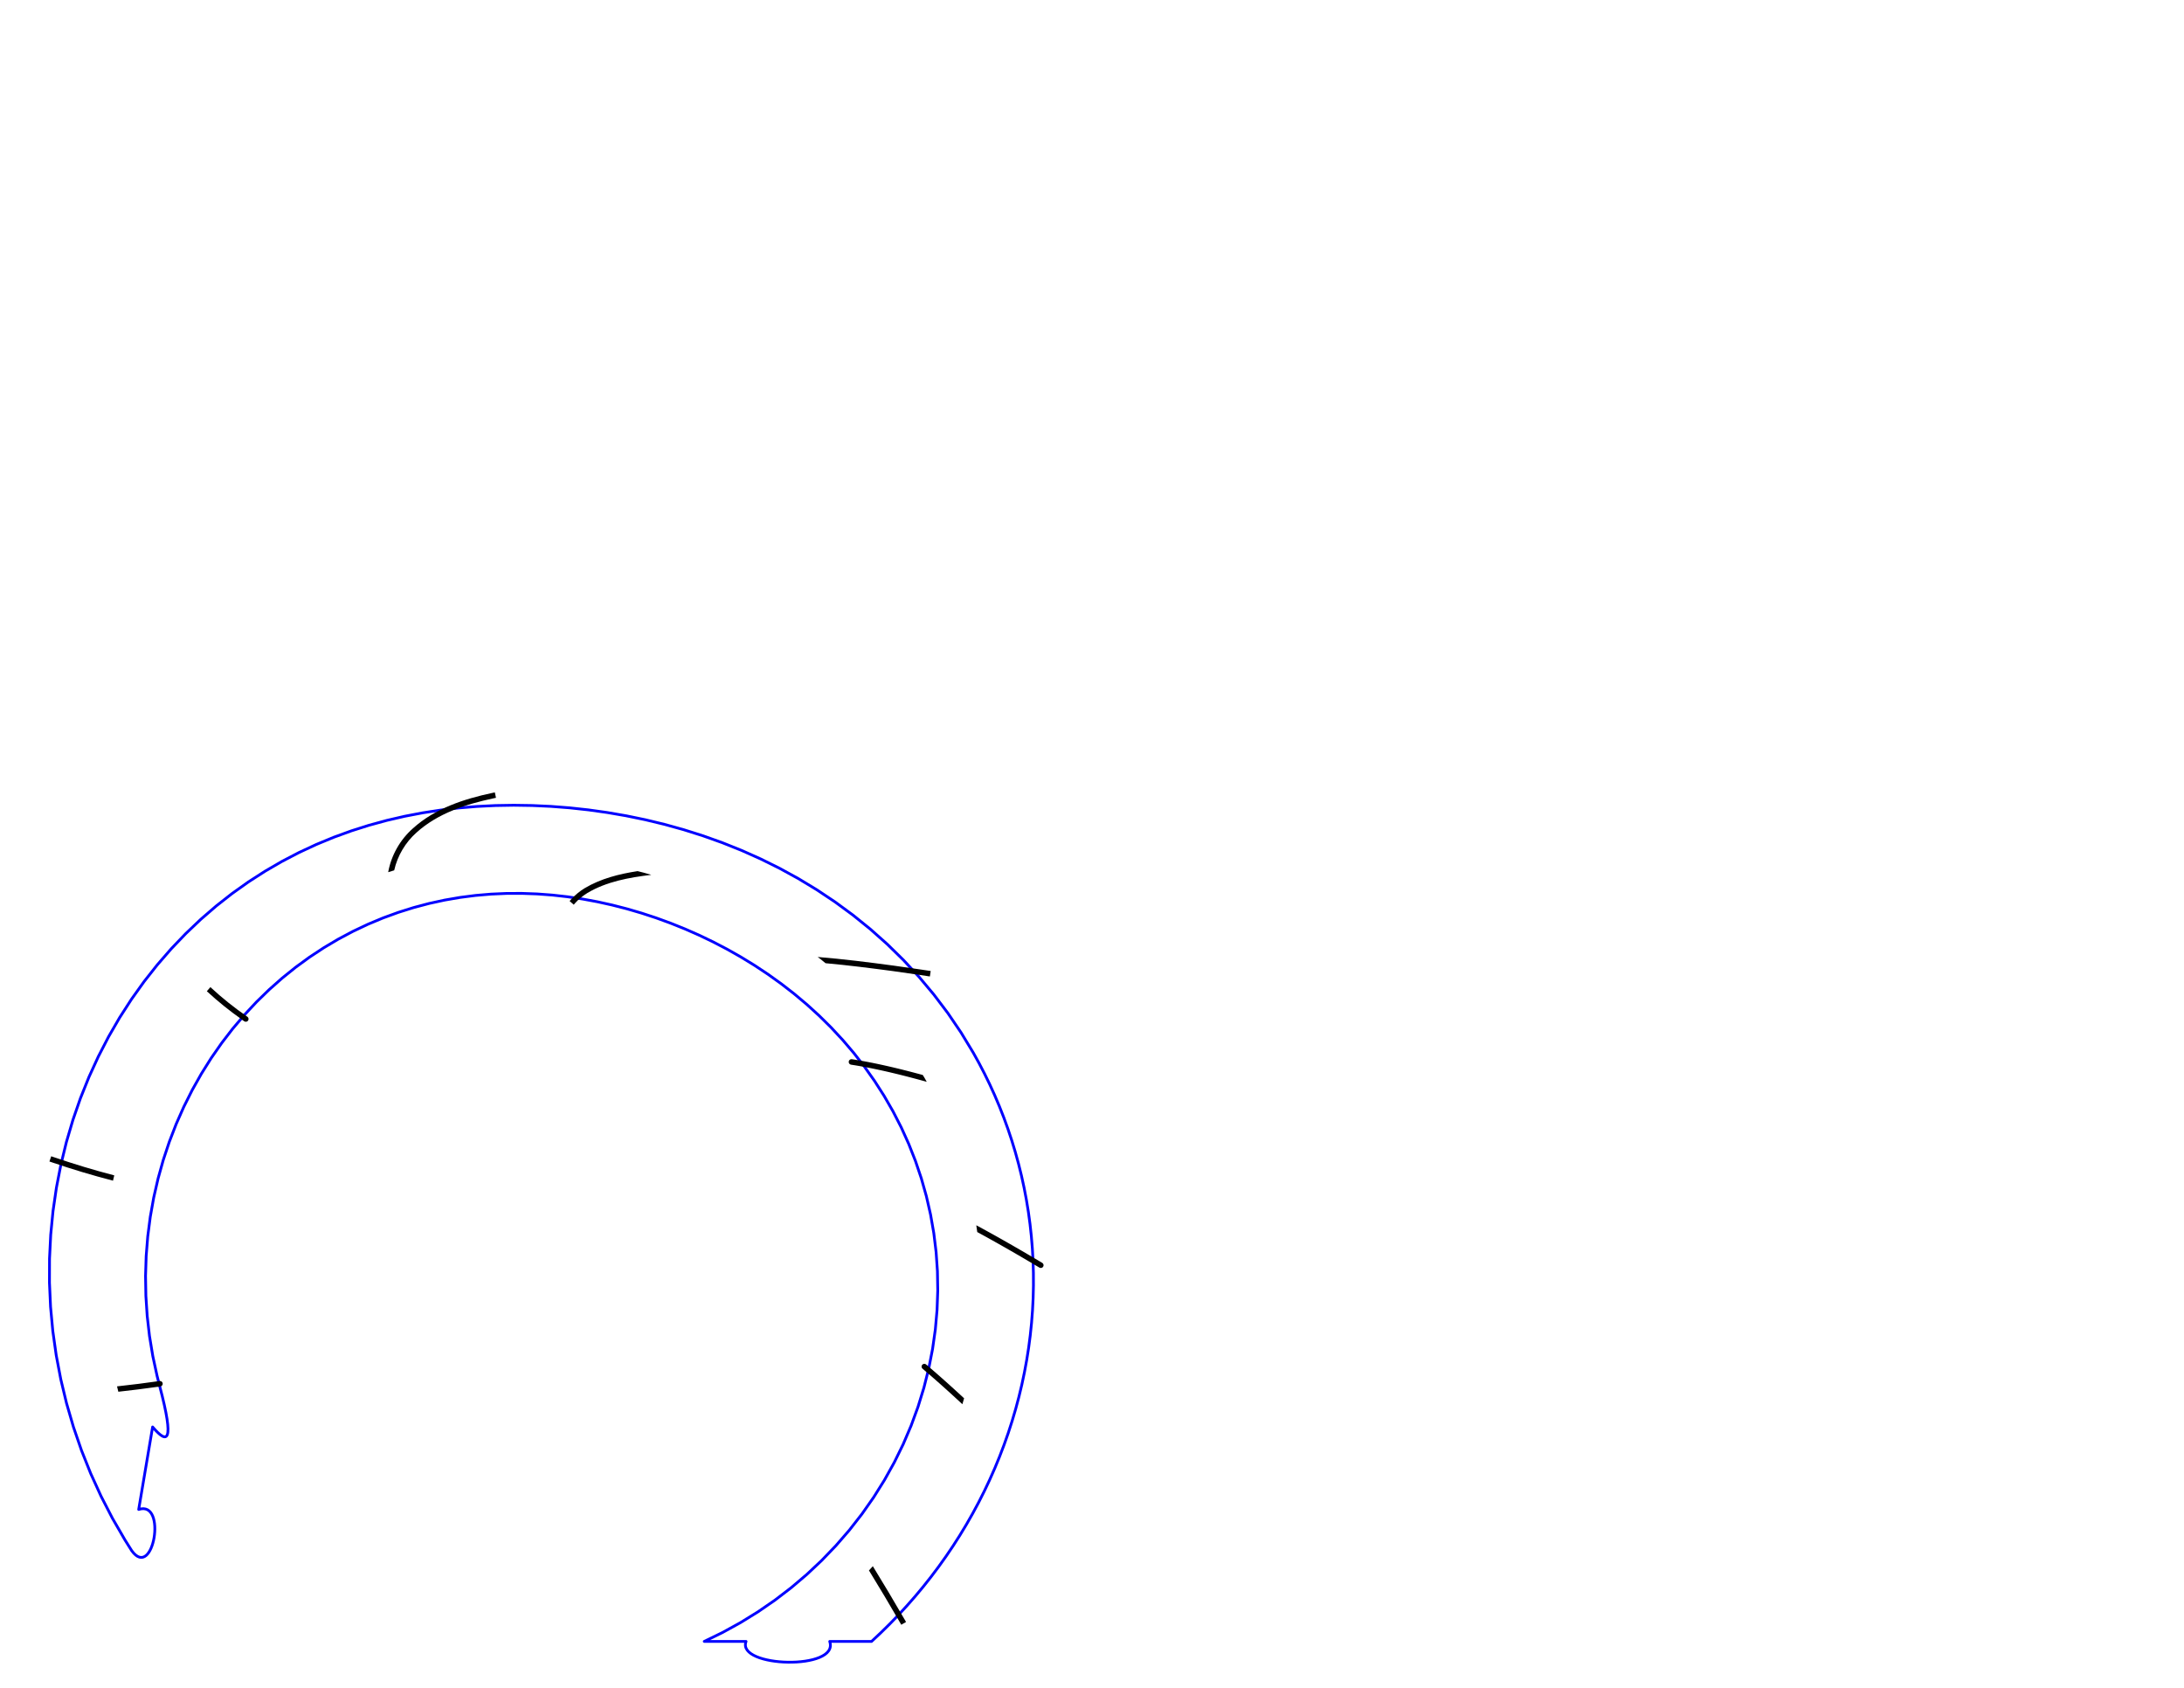
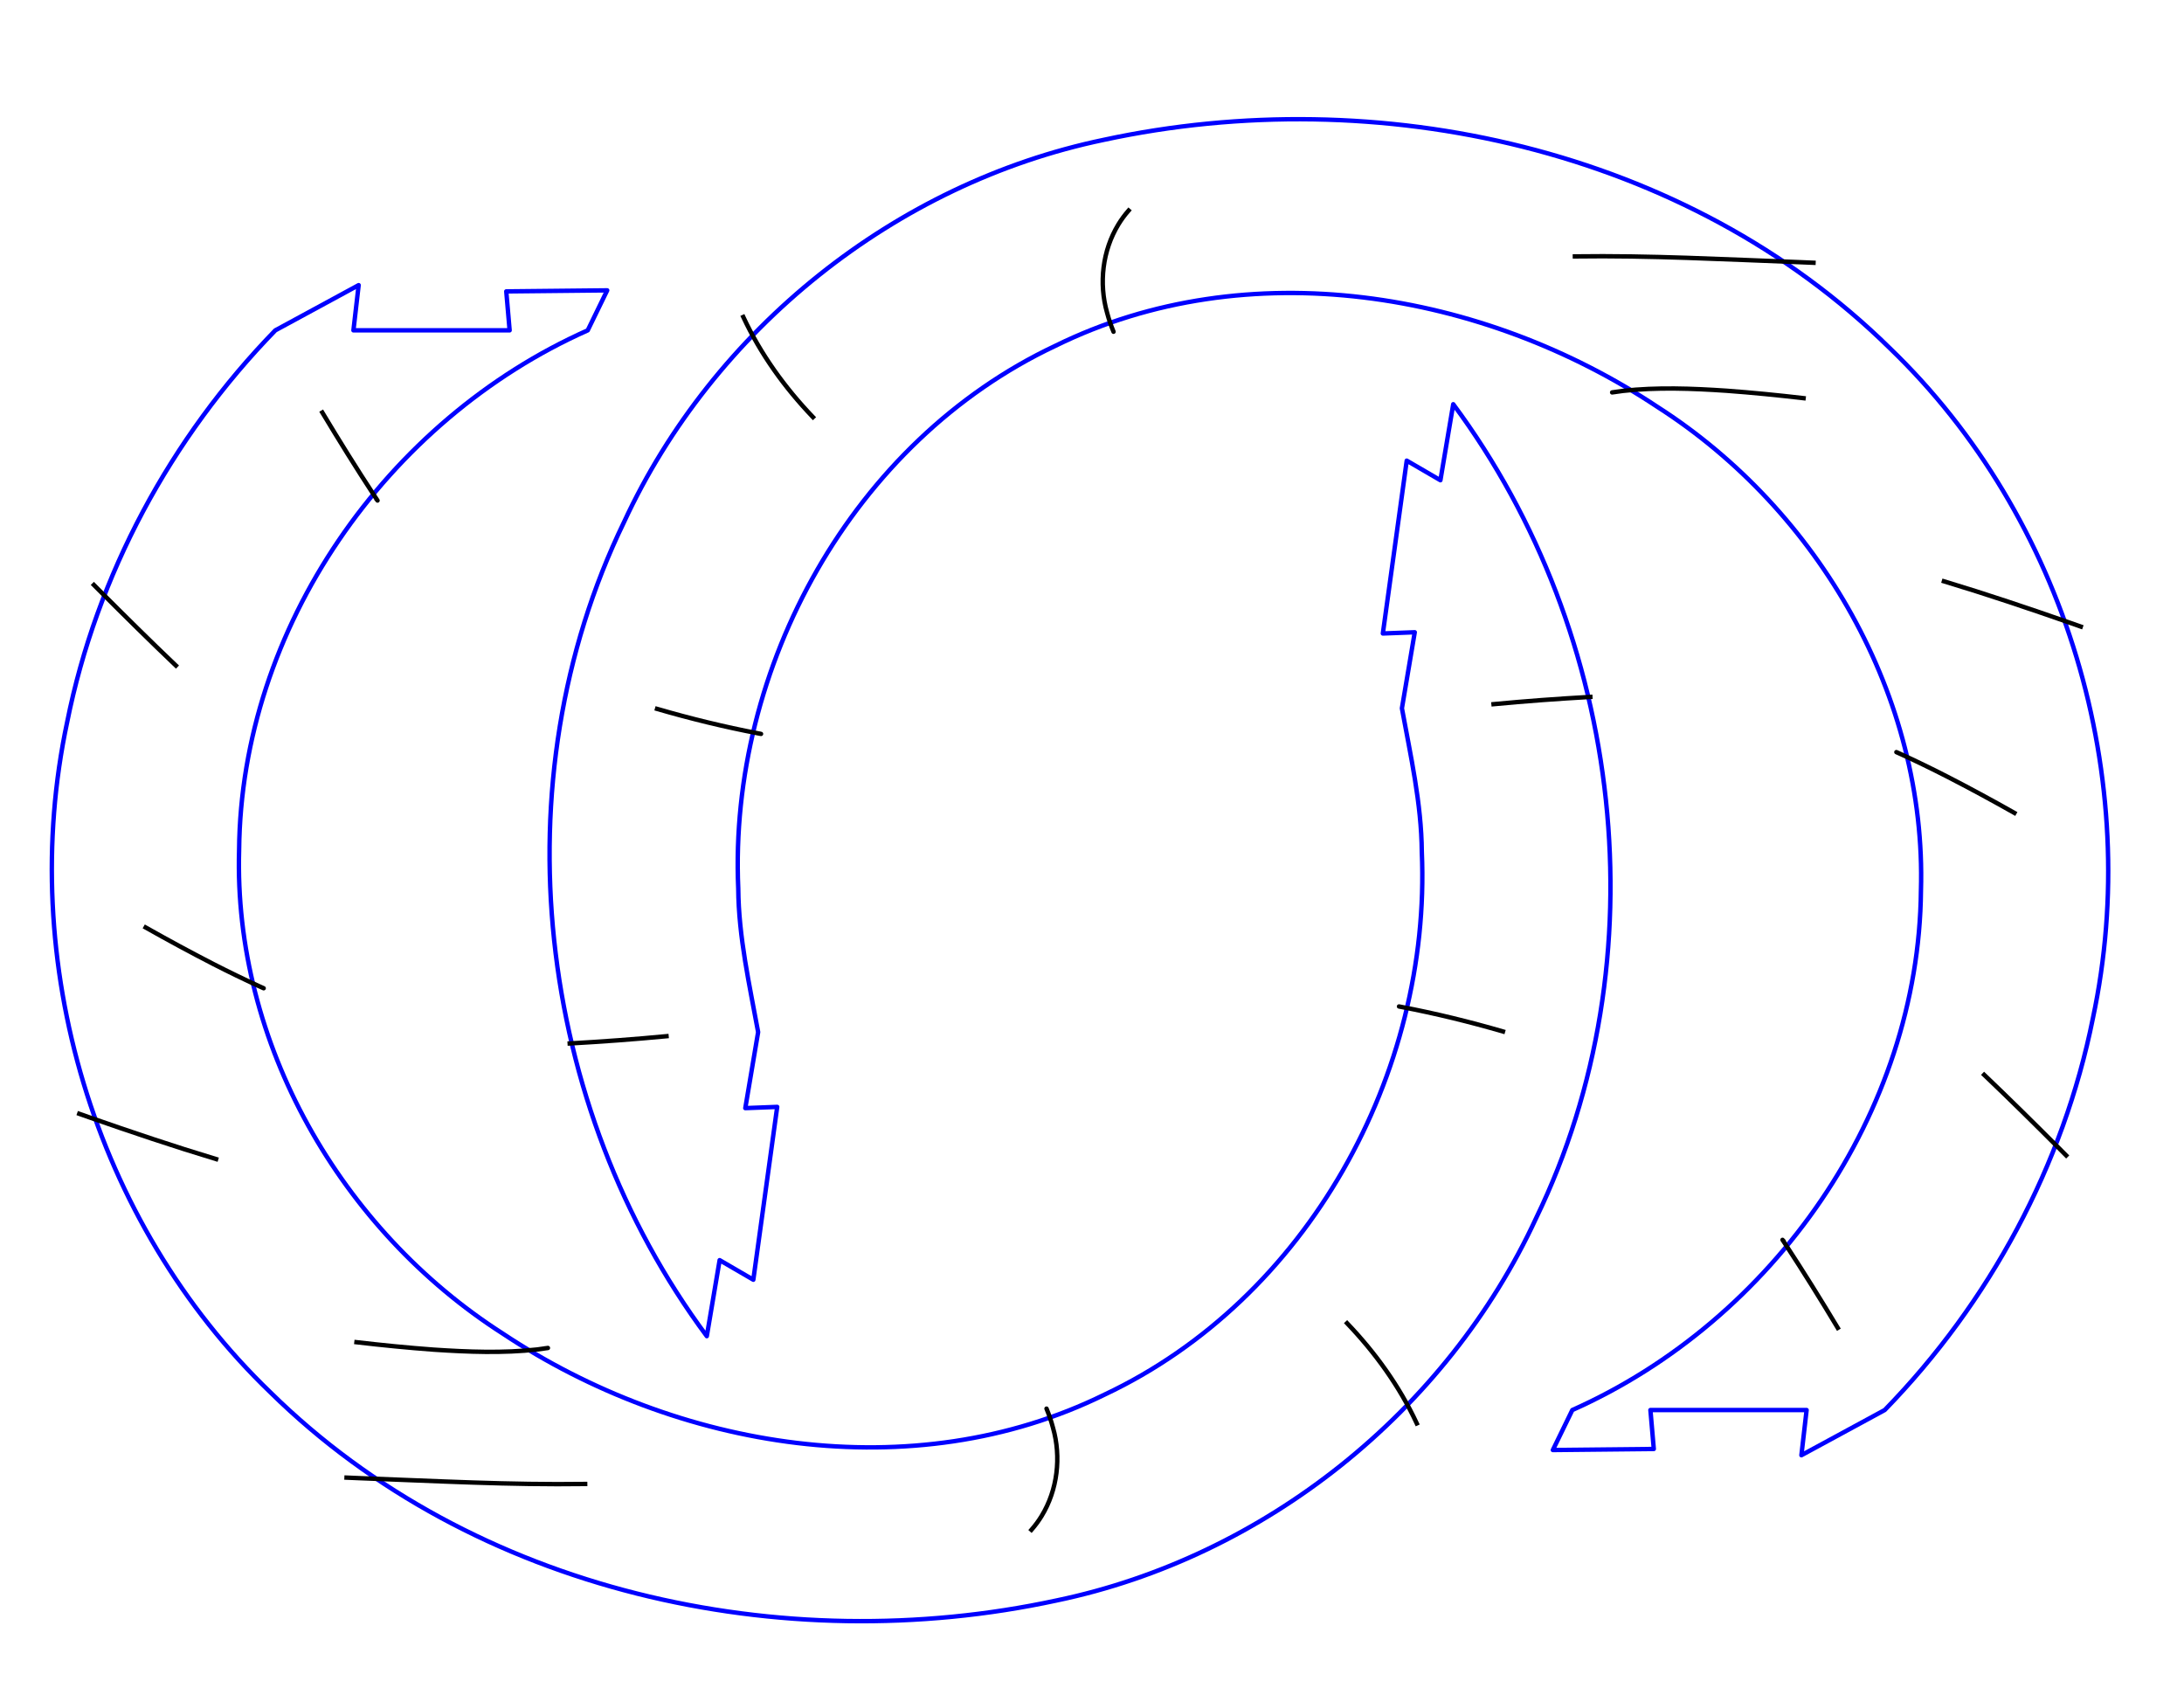
- <svg xmlns="http://www.w3.org/2000/svg" height="8.5in" version="1.1" viewBox="0 0 792 612" width="11in" id="svg57">
-   <defs id="defs4" style="stroke-linecap:butt;stroke-linejoin:round">
-     <style type="text/css" id="style2">
+ <svg xmlns="http://www.w3.org/2000/svg" height="8.5in" version="1.1" viewBox="0 0 792 612" width="11in" id="svg1061">
+   <defs id="defs1008" style="stroke-linecap:butt;stroke-linejoin:round">
+     <style type="text/css" id="style1006">
*{stroke-linecap:butt;stroke-linejoin:round;}
  </style>
  </defs>
  <g id="matplotlib.axis_1" style="stroke-linecap:butt;stroke-linejoin:round" transform="translate(0,271.64)" />
  <g id="matplotlib.axis_2" style="stroke-linecap:butt;stroke-linejoin:round" transform="translate(0,271.64)" />
-   <g id="line2d_2" style="stroke-linecap:butt;stroke-linejoin:round" transform="translate(0,271.64)" />
-   <g id="line2d_3" style="stroke-linecap:butt;stroke-linejoin:round" transform="translate(0,271.64)" />
-   <g id="line2d_4" style="stroke-linecap:butt;stroke-linejoin:round" transform="translate(0,271.64)" />
-   <g id="line2d_5" style="stroke-linecap:butt;stroke-linejoin:round" transform="translate(0,271.64)" />
-   <g id="line2d_6" style="stroke-linecap:butt;stroke-linejoin:round" transform="translate(0,271.64)" />
-   <g id="line2d_7" style="stroke-linecap:butt;stroke-linejoin:round" transform="translate(0,271.64)" />
-   <g id="line2d_8" style="stroke-linecap:butt;stroke-linejoin:round" transform="translate(0,271.64)" />
-   <g id="line2d_9" style="stroke-linecap:butt;stroke-linejoin:round" transform="translate(0,271.64)" />
-   <g id="line2d_10" style="stroke-linecap:butt;stroke-linejoin:round" transform="translate(0,271.64)" />
-   <g id="g2349">
-     <path id="path14" d="m 255.38,595.166 6.654,-3.241 6.497,-3.574 6.321,-3.9 6.125,-4.216 5.909,-4.522 5.674,-4.815 5.422,-5.096 5.152,-5.361 4.866,-5.612 4.564,-5.845 4.248,-6.06 3.92,-6.257 3.58,-6.433 3.229,-6.589 2.87,-6.724 2.504,-6.837 2.133,-6.928 1.757,-6.997 1.38,-7.043 1.002,-7.066 0.625,-7.067 0.252,-7.046 -0.117,-7.003 -0.48,-6.939 -0.834,-6.855 -1.179,-6.752 -1.513,-6.631 -1.835,-6.493 -2.143,-6.339 -2.437,-6.172 -2.715,-5.992 -2.978,-5.801 -3.223,-5.6 -3.452,-5.392 -3.664,-5.178 -3.859,-4.96 -4.037,-4.74 -4.199,-4.517 -4.344,-4.296 -4.475,-4.075 -4.592,-3.857 -4.695,-3.643 -4.786,-3.432 -4.867,-3.227 -4.938,-3.026 -5.001,-2.83 -5.056,-2.639 -5.106,-2.452 -5.152,-2.268 -5.194,-2.088 -5.233,-1.909 -5.271,-1.732 -5.308,-1.554 -5.344,-1.374 -5.379,-1.191 -5.415,-1.005 -5.449,-0.813 -5.483,-0.616 -5.515,-0.411 -5.544,-0.2 -5.57,0.018 -5.592,0.245 -5.609,0.479 -5.618,0.72 -5.621,0.968 -5.614,1.222 -5.598,1.483 -5.572,1.748 -5.534,2.017 -5.484,2.29 -5.421,2.565 -5.344,2.841 -5.254,3.117 -5.15,3.393 -5.031,3.667 -4.898,3.938 -4.75,4.205 -4.587,4.467 -4.409,4.723 -4.217,4.973 -4.011,5.214 -3.79,5.446 -3.556,5.669 -3.308,5.88 -3.048,6.08 -2.775,6.268 -2.49,6.441 -2.195,6.6 -1.888,6.745 -1.572,6.873 -1.248,6.984 -0.915,7.078 -0.575,7.154 -0.229,7.211 0.122,7.248 0.477,7.266 0.834,7.264 1.193,7.241 1.553,7.197 0.911,3.575 c 5.555,20.95 2.824,21.262 -2.525,14.957 l -2.525,14.957 -2.525,14.957 c 10.373,-3.424 5.34,25.833 -2.525,14.957 l -2.422,-3.85 -4.551,-7.861 -4.154,-8.055 -3.75,-8.227 -3.339,-8.375 -2.923,-8.5 -2.504,-8.602 -2.082,-8.68 -1.659,-8.734 -1.236,-8.766 -0.815,-8.774 -0.395,-8.759 0.02,-8.722 0.431,-8.662 0.835,-8.58 1.233,-8.476 1.622,-8.352 2.001,-8.206 2.37,-8.041 2.727,-7.856 3.072,-7.652 3.402,-7.431 3.717,-7.194 4.017,-6.94 4.3,-6.673 4.565,-6.392 4.812,-6.1 5.04,-5.798 5.25,-5.487 5.441,-5.171 5.612,-4.849 5.765,-4.524 5.9,-4.198 6.017,-3.874 6.118,-3.552 6.204,-3.234 6.277,-2.922 6.337,-2.618 6.386,-2.323 6.427,-2.038 6.462,-1.763 6.492,-1.498 6.519,-1.245 6.545,-1.002 6.571,-0.768 6.599,-0.543 6.629,-0.324 6.662,-0.11 6.697,0.101 6.736,0.312 6.776,0.524 6.816,0.74 6.857,0.962 6.895,1.191 6.929,1.429 6.957,1.678 6.977,1.938 6.987,2.21 6.985,2.494 6.969,2.789 6.936,3.095 6.884,3.411 6.813,3.736 6.719,4.068 6.603,4.406 6.463,4.747 6.298,5.089 6.108,5.431 5.892,5.769 5.65,6.101 5.383,6.426 5.092,6.739 4.776,7.04 4.438,7.326 2.085,3.765 1.992,3.83 1.897,3.893 1.8,3.953 1.7,4.01 1.598,4.064 1.494,4.116 1.388,4.165 1.28,4.211 1.171,4.253 1.06,4.293 0.947,4.329 0.833,4.362 0.718,4.392 0.602,4.418 0.486,4.441 0.368,4.461 0.25,4.477 0.131,4.489 0.011,4.498 -0.108,4.504 -0.228,4.506 -0.347,4.505 -0.467,4.5 -0.586,4.491 -0.705,4.48 -0.823,4.464 -0.941,4.446 -1.058,4.424 -1.174,4.398 -1.289,4.37 -1.403,4.338 -1.516,4.303 -1.628,4.265 -1.738,4.223 -1.847,4.179 -1.954,4.132 -2.06,4.082 -2.164,4.029 -2.266,3.973 -2.366,3.914 -2.464,3.853 -2.561,3.79 -2.655,3.723 -2.747,3.655 -2.837,3.584 -2.924,3.511 -3.009,3.435 -3.092,3.358 -3.172,3.279 -3.25,3.197 -3.326,3.114 v 0 h -15.169 c 3.642,10.581 -33.937,9.5 -30.338,0 z" style="fill:none;stroke:#0000ff;stroke-linecap:square;stroke-linejoin:round" />
-     <path style="color:#000000;font-style:normal;font-variant:normal;font-weight:normal;font-stretch:normal;font-size:medium;line-height:normal;font-family:sans-serif;font-variant-ligatures:normal;font-variant-position:normal;font-variant-caps:normal;font-variant-numeric:normal;font-variant-alternates:normal;font-feature-settings:normal;text-indent:0;text-align:start;text-decoration:none;text-decoration-line:none;text-decoration-style:solid;text-decoration-color:#000000;letter-spacing:normal;word-spacing:normal;text-transform:none;writing-mode:lr-tb;direction:ltr;text-orientation:mixed;dominant-baseline:auto;baseline-shift:baseline;text-anchor:start;white-space:normal;shape-padding:0;clip-rule:nonzero;display:inline;overflow:visible;visibility:visible;opacity:1;isolation:auto;mix-blend-mode:normal;color-interpolation:sRGB;color-interpolation-filters:linearRGB;solid-color:#000000;solid-opacity:1;vector-effect:none;fill:#000000;fill-opacity:1;fill-rule:nonzero;stroke:none;stroke-width:2;stroke-linecap:square;stroke-linejoin:round;stroke-miterlimit:4;stroke-dasharray:none;stroke-dashoffset:0;stroke-opacity:1;color-rendering:auto;image-rendering:auto;shape-rendering:auto;text-rendering:auto;enable-background:accumulate" d="m 179.445,287.315 -0.979,0.209 c -10.195,2.169 -20.694,5.584 -28.718,12.828 -6.9e-4,6.2e-4 -4.6e-4,0.002 -0.001,0.003 -4.655,4.11 -7.879,9.793 -8.975,15.892 l 2.175,-0.666 c 1.182,-5.261 4.075,-10.157 8.131,-13.734 a 1,1 0 0 0 0.007,-0.007 c 7.611,-6.871 17.748,-10.221 27.797,-12.359 l 0.979,-0.208 z" id="path1008" />
-     <path style="color:#000000;font-style:normal;font-variant:normal;font-weight:normal;font-stretch:normal;font-size:medium;line-height:normal;font-family:sans-serif;font-variant-ligatures:normal;font-variant-position:normal;font-variant-caps:normal;font-variant-numeric:normal;font-variant-alternates:normal;font-feature-settings:normal;text-indent:0;text-align:start;text-decoration:none;text-decoration-line:none;text-decoration-style:solid;text-decoration-color:#000000;letter-spacing:normal;word-spacing:normal;text-transform:none;writing-mode:lr-tb;direction:ltr;text-orientation:mixed;dominant-baseline:auto;baseline-shift:baseline;text-anchor:start;white-space:normal;shape-padding:0;clip-rule:nonzero;display:inline;overflow:visible;visibility:visible;opacity:1;isolation:auto;mix-blend-mode:normal;color-interpolation:sRGB;color-interpolation-filters:linearRGB;solid-color:#000000;solid-opacity:1;vector-effect:none;fill:#000000;fill-opacity:1;fill-rule:nonzero;stroke:none;stroke-width:2;stroke-linecap:square;stroke-linejoin:round;stroke-miterlimit:4;stroke-dasharray:none;stroke-dashoffset:0;stroke-opacity:1;color-rendering:auto;image-rendering:auto;shape-rendering:auto;text-rendering:auto;enable-background:accumulate" d="m 231.209,315.865 c -6.649,1.024 -13.308,2.677 -19.222,6.208 a 1,1 0 0 0 -10e-4,0.003 c -1.709,1.025 -3.499,2.519 -4.642,3.791 l -0.022,-0.018 -0.545,0.628 -0.111,0.127 c -0.03,0.034 -0.076,0.087 -0.089,0.103 -5.7e-4,6.6e-4 -0.004,0.004 -0.004,0.004 -0.003,0.003 -0.004,0.006 -0.006,0.007 -2.2e-4,2.4e-4 -0.003,-2.1e-4 -0.003,0 v 0.003 l -0.001,0.001 c 0,0 1.51,1.313 1.51,1.312 0,0 0.002,-0.001 0.002,-0.001 v -0.003 c 7.5e-4,-0.002 0.004,-0.003 0.009,-0.007 5.2e-4,-6e-4 0.002,-0.004 0.003,-0.004 0.013,-0.015 0.061,-0.068 0.091,-0.103 l 0.108,-0.127 0.442,-0.508 c 0,0 0.001,-0.001 0.001,-0.001 7e-4,-8.3e-4 0.004,-5.7e-4 0.005,-0.002 0.925,-1.05 2.747,-2.57 4.28,-3.489 6.911,-4.126 15.081,-5.609 23.172,-6.58 l -2.763,-0.788 z" id="path1002" />
-     <path style="color:#000000;font-style:normal;font-variant:normal;font-weight:normal;font-stretch:normal;font-size:medium;line-height:normal;font-family:sans-serif;font-variant-ligatures:normal;font-variant-position:normal;font-variant-caps:normal;font-variant-numeric:normal;font-variant-alternates:normal;font-feature-settings:normal;text-indent:0;text-align:start;text-decoration:none;text-decoration-line:none;text-decoration-style:solid;text-decoration-color:#000000;letter-spacing:normal;word-spacing:normal;text-transform:none;writing-mode:lr-tb;direction:ltr;text-orientation:mixed;dominant-baseline:auto;baseline-shift:baseline;text-anchor:start;white-space:normal;shape-padding:0;clip-rule:nonzero;display:inline;overflow:visible;visibility:visible;opacity:1;isolation:auto;mix-blend-mode:normal;color-interpolation:sRGB;color-interpolation-filters:linearRGB;solid-color:#000000;solid-opacity:1;vector-effect:none;fill:#000000;fill-opacity:1;fill-rule:nonzero;stroke:none;stroke-width:2;stroke-linecap:square;stroke-linejoin:round;stroke-miterlimit:4;stroke-dasharray:none;stroke-dashoffset:0;stroke-opacity:1;color-rendering:auto;image-rendering:auto;shape-rendering:auto;text-rendering:auto;enable-background:accumulate" d="m 296.518,346.992 1.072,0.803 a 0.05,0.05 0 0 0 0.002,0.001 l 1.778,1.456 c 8.141,0.737 16.269,1.765 24.385,2.851 3.326,0.456 6.856,0.966 10.034,1.441 0.733,0.11 2.08,0.315 2.429,0.368 l 0.989,0.148 0.299,-1.978 -0.99,-0.149 c -0.348,-0.052 -1.694,-0.254 -2.427,-0.365 a 1,1 0 0 0 -0.003,0 c -3.185,-0.476 -6.719,-0.988 -10.056,-1.446 a 1,1 0 0 0 -0.005,-0.001 c -9.128,-1.221 -18.296,-2.385 -27.507,-3.129 z" id="path996" />
-     <path style="color:#000000;font-style:normal;font-variant:normal;font-weight:normal;font-stretch:normal;font-size:medium;line-height:normal;font-family:sans-serif;font-variant-ligatures:normal;font-variant-position:normal;font-variant-caps:normal;font-variant-numeric:normal;font-variant-alternates:normal;font-feature-settings:normal;text-indent:0;text-align:start;text-decoration:none;text-decoration-line:none;text-decoration-style:solid;text-decoration-color:#000000;letter-spacing:normal;word-spacing:normal;text-transform:none;writing-mode:lr-tb;direction:ltr;text-orientation:mixed;dominant-baseline:auto;baseline-shift:baseline;text-anchor:start;white-space:normal;shape-padding:0;clip-rule:nonzero;display:inline;overflow:visible;visibility:visible;opacity:1;isolation:auto;mix-blend-mode:normal;color-interpolation:sRGB;color-interpolation-filters:linearRGB;solid-color:#000000;solid-opacity:1;vector-effect:none;fill:#000000;fill-opacity:1;fill-rule:nonzero;stroke:none;stroke-width:2;stroke-linecap:square;stroke-linejoin:round;stroke-miterlimit:4;stroke-dasharray:none;stroke-dashoffset:0;stroke-opacity:1;color-rendering:auto;image-rendering:auto;shape-rendering:auto;text-rendering:auto;enable-background:accumulate" d="m 76.296,357.922 -1.291,1.49 c 3.976,3.686 8.212,7.093 12.643,10.204 l -0.026,0.035 0.82,0.571 0.139,0.095 c 0.002,0.001 0.004,0.003 0.006,0.005 a 1,1 0 0 0 1.137,-1.645 l -0.004,-0.005 c -4.724,-3.251 -9.226,-6.841 -13.424,-10.75 z" id="path994" />
-     <path style="color:#000000;font-style:normal;font-variant:normal;font-weight:normal;font-stretch:normal;font-size:medium;line-height:normal;font-family:sans-serif;font-variant-ligatures:normal;font-variant-position:normal;font-variant-caps:normal;font-variant-numeric:normal;font-variant-alternates:normal;font-feature-settings:normal;text-indent:0;text-align:start;text-decoration:none;text-decoration-line:none;text-decoration-style:solid;text-decoration-color:#000000;letter-spacing:normal;word-spacing:normal;text-transform:none;writing-mode:lr-tb;direction:ltr;text-orientation:mixed;dominant-baseline:auto;baseline-shift:baseline;text-anchor:start;white-space:normal;shape-padding:0;clip-rule:nonzero;display:inline;overflow:visible;visibility:visible;opacity:1;isolation:auto;mix-blend-mode:normal;color-interpolation:sRGB;color-interpolation-filters:linearRGB;solid-color:#000000;solid-opacity:1;vector-effect:none;fill:#000000;fill-opacity:1;fill-rule:nonzero;stroke:none;stroke-width:2;stroke-linecap:square;stroke-linejoin:round;stroke-miterlimit:4;stroke-dasharray:none;stroke-dashoffset:0;stroke-opacity:1;color-rendering:auto;image-rendering:auto;shape-rendering:auto;text-rendering:auto;enable-background:accumulate" d="m 308.716,384.052 0.003,0.002 a 1,1 0 0 0 -0.111,1.985 l 0.292,0.047 0.987,0.157 v -0.003 l 0.316,0.051 0.053,0.008 0.01,0.003 1.402,0.236 0.009,0.003 h 0.005 l 1.46,0.261 0.045,0.009 1.472,0.277 0.16,0.031 1.417,0.281 0.274,0.057 1.355,0.28 0.391,0.084 1.292,0.277 0.508,0.114 1.23,0.275 0.625,0.144 1.167,0.27 0.743,0.179 1.105,0.264 0.861,0.211 1.043,0.258 0.983,0.248 0.977,0.248 1.103,0.287 0.913,0.237 1.228,0.325 0.847,0.227 1.354,0.369 0.776,0.212 1.055,0.294 -0.807,-1.459 -0.628,-1.014 -1.228,-0.337 a 1,1 0 0 0 -0.006,0 l -0.85,-0.226 -1.23,-0.328 a 1,1 0 0 0 -0.006,-0.003 l -0.914,-0.237 -1.107,-0.287 a 1,1 0 0 0 -0.008,-0.003 l -0.98,-0.248 -0.986,-0.248 a 1,1 0 0 0 -0.006,-0.003 l -1.046,-0.258 -0.864,-0.212 a 1,1 0 0 0 -0.006,-0.002 l -1.11,-0.264 -0.746,-0.179 a 1,1 0 0 0 -0.006,-10e-4 l -1.173,-0.271 -0.627,-0.145 a 1,1 0 0 0 -0.009,-10e-4 l -1.235,-0.275 -0.51,-0.116 a 1,1 0 0 0 -0.007,0 l -1.299,-0.28 -0.394,-0.085 a 1,1 0 0 0 -0.009,-0.003 l -1.359,-0.278 -0.277,-0.059 a 1,1 0 0 0 -0.007,-0.003 l -1.422,-0.278 -0.164,-0.034 a 1,1 0 0 0 -0.007,-0.002 l -1.481,-0.278 a 1,1 0 0 0 -0.006,-0.002 l -0.05,-0.01 a 1,1 0 0 0 -0.003,0 l -1.465,-0.262 a 1,1 0 0 0 -0.012,-10e-4 l -0.01,-0.002 -0.054,-0.01 a 1,1 0 0 0 -0.012,-0.003 l -1.354,-0.226 -0.012,-0.003 -0.168,-0.029 a 1,1 0 0 0 -0.047,-0.003 l -0.164,-0.028 -0.986,-0.157 -0.293,-0.044 a 1,1 0 0 0 -0.199,-0.01 z" id="path992" />
-     <path style="color:#000000;font-style:normal;font-variant:normal;font-weight:normal;font-stretch:normal;font-size:medium;line-height:normal;font-family:sans-serif;font-variant-ligatures:normal;font-variant-position:normal;font-variant-caps:normal;font-variant-numeric:normal;font-variant-alternates:normal;font-feature-settings:normal;text-indent:0;text-align:start;text-decoration:none;text-decoration-line:none;text-decoration-style:solid;text-decoration-color:#000000;letter-spacing:normal;word-spacing:normal;text-transform:none;writing-mode:lr-tb;direction:ltr;text-orientation:mixed;dominant-baseline:auto;baseline-shift:baseline;text-anchor:start;white-space:normal;shape-padding:0;clip-rule:nonzero;display:inline;overflow:visible;visibility:visible;opacity:1;isolation:auto;mix-blend-mode:normal;color-interpolation:sRGB;color-interpolation-filters:linearRGB;solid-color:#000000;solid-opacity:1;vector-effect:none;fill:#000000;fill-opacity:1;fill-rule:nonzero;stroke:none;stroke-width:2;stroke-linecap:square;stroke-linejoin:round;stroke-miterlimit:4;stroke-dasharray:none;stroke-dashoffset:0;stroke-opacity:1;color-rendering:auto;image-rendering:auto;shape-rendering:auto;text-rendering:auto;enable-background:accumulate" d="m 18.573,419.255 -0.649,1.893 0.948,0.322 c 7.283,2.491 14.663,4.713 22.122,6.636 l 0.092,-0.478 a 0.05,0.05 0 0 0 0,-10e-4 l 0.352,-1.444 c -7.385,-1.918 -14.696,-4.133 -21.92,-6.604 z" id="path988" />
-     <path style="color:#000000;font-style:normal;font-variant:normal;font-weight:normal;font-stretch:normal;font-size:medium;line-height:normal;font-family:sans-serif;font-variant-ligatures:normal;font-variant-position:normal;font-variant-caps:normal;font-variant-numeric:normal;font-variant-alternates:normal;font-feature-settings:normal;text-indent:0;text-align:start;text-decoration:none;text-decoration-line:none;text-decoration-style:solid;text-decoration-color:#000000;letter-spacing:normal;word-spacing:normal;text-transform:none;writing-mode:lr-tb;direction:ltr;text-orientation:mixed;dominant-baseline:auto;baseline-shift:baseline;text-anchor:start;white-space:normal;shape-padding:0;clip-rule:nonzero;display:inline;overflow:visible;visibility:visible;opacity:1;isolation:auto;mix-blend-mode:normal;color-interpolation:sRGB;color-interpolation-filters:linearRGB;solid-color:#000000;solid-opacity:1;vector-effect:none;fill:#000000;fill-opacity:1;fill-rule:nonzero;stroke:none;stroke-width:2;stroke-linecap:square;stroke-linejoin:round;stroke-miterlimit:4;stroke-dasharray:none;stroke-dashoffset:0;stroke-opacity:1;color-rendering:auto;image-rendering:auto;shape-rendering:auto;text-rendering:auto;enable-background:accumulate" d="m 354.037,444.276 0.349,2.462 0.24,0.13 0.667,0.359 1.506,0.829 0.589,0.321 1.655,0.918 0.51,0.281 1.808,1.015 0.428,0.24 1.964,1.113 0.349,0.196 2.125,1.216 0.261,0.151 2.294,1.324 0.176,0.101 2.461,1.437 0.088,0.051 2.637,1.551 0.003,0.003 1.866,1.107 0.277,0.166 0.582,0.346 0.094,0.054 h 0.003 a 1,1 0 0 0 1.02,-1.718 l -0.094,-0.057 -0.861,-0.51 -1.869,-1.11 a 1,1 0 0 0 -0.003,0 l -0.019,-0.012 -2.621,-1.544 a 1,1 0 0 0 -0.003,-0.001 l -0.089,-0.053 -2.465,-1.437 a 1,1 0 0 0 -0.005,-0.003 l -0.177,-0.103 -2.292,-1.324 a 1,1 0 0 0 -0.005,-0.003 l -0.264,-0.152 -2.128,-1.217 a 1,1 0 0 0 -0.003,-0.002 l -0.349,-0.198 -1.967,-1.115 a 1,1 0 0 0 -0.005,-10e-4 l -0.429,-0.243 -1.811,-1.014 a 1,1 0 0 0 -0.005,-10e-4 l -0.511,-0.286 -1.658,-0.917 a 1,1 0 0 0 -0.005,-0.004 l -0.588,-0.322 -1.51,-0.828 a 1,1 0 0 0 -0.005,-0.003 l -0.669,-0.363 -1.364,-0.738 a 1,1 0 0 0 -0.005,-0.001 z" id="path982" />
-     <path style="color:#000000;font-style:normal;font-variant:normal;font-weight:normal;font-stretch:normal;font-size:medium;line-height:normal;font-family:sans-serif;font-variant-ligatures:normal;font-variant-position:normal;font-variant-caps:normal;font-variant-numeric:normal;font-variant-alternates:normal;font-feature-settings:normal;text-indent:0;text-align:start;text-decoration:none;text-decoration-line:none;text-decoration-style:solid;text-decoration-color:#000000;letter-spacing:normal;word-spacing:normal;text-transform:none;writing-mode:lr-tb;direction:ltr;text-orientation:mixed;dominant-baseline:auto;baseline-shift:baseline;text-anchor:start;white-space:normal;shape-padding:0;clip-rule:nonzero;display:inline;overflow:visible;visibility:visible;opacity:1;isolation:auto;mix-blend-mode:normal;color-interpolation:sRGB;color-interpolation-filters:linearRGB;solid-color:#000000;solid-opacity:1;vector-effect:none;fill:#000000;fill-opacity:1;fill-rule:nonzero;stroke:none;stroke-width:2;stroke-linecap:square;stroke-linejoin:round;stroke-miterlimit:4;stroke-dasharray:none;stroke-dashoffset:0;stroke-opacity:1;color-rendering:auto;image-rendering:auto;shape-rendering:auto;text-rendering:auto;enable-background:accumulate" d="m 335.187,494.517 v 10e-4 a 1,1 0 0 0 -0.647,1.753 l 0.148,0.127 0.762,0.646 0.328,0.28 a 1,1 0 0 0 0.012,0.01 l 0.023,0.019 0.005,0.005 a 1,1 0 0 0 0.015,0.012 l 1.163,1 0.103,0.089 1.134,0.981 0.231,0.204 1.061,0.932 0.362,0.319 0.99,0.876 0.492,0.439 0.918,0.82 0.624,0.562 0.848,0.765 0.757,0.688 0.776,0.703 0.894,0.822 0.702,0.643 1.036,0.957 0.627,0.58 0.442,0.413 0.625,-2.15 -0.338,-0.312 -1.037,-0.958 a 1,1 0 0 0 -0.001,-0.003 l -0.703,-0.645 -0.896,-0.822 a 1,1 0 0 0 -0.005,-0.005 l -0.775,-0.705 -0.76,-0.691 a 1,1 0 0 0 -0.005,-0.002 l -0.85,-0.765 -0.625,-0.564 a 1,1 0 0 0 -0.003,-0.004 l -0.92,-0.822 -0.495,-0.439 a 1,1 0 0 0 -0.002,-0.005 l -0.992,-0.877 -0.363,-0.322 a 1,1 0 0 0 -0.005,-0.002 l -1.062,-0.933 -0.234,-0.204 a 1,1 0 0 0 -0.005,-0.005 l -1.135,-0.984 -0.105,-0.091 a 1,1 0 0 0 -0.003,-0.005 l -1.175,-1.008 a 1,1 0 0 0 -0.005,-0.005 l -0.003,-0.003 -0.006,-0.004 -0.018,-0.016 a 1,1 0 0 0 -0.009,-0.006 l -0.341,-0.289 10e-4,-0.003 -0.762,-0.646 -0.149,-0.127 a 1,1 0 0 0 -0.646,-0.23 z" id="path980" />
-     <path style="color:#000000;font-style:normal;font-variant:normal;font-weight:normal;font-stretch:normal;font-size:medium;line-height:normal;font-family:sans-serif;font-variant-ligatures:normal;font-variant-position:normal;font-variant-caps:normal;font-variant-numeric:normal;font-variant-alternates:normal;font-feature-settings:normal;text-indent:0;text-align:start;text-decoration:none;text-decoration-line:none;text-decoration-style:solid;text-decoration-color:#000000;letter-spacing:normal;word-spacing:normal;text-transform:none;writing-mode:lr-tb;direction:ltr;text-orientation:mixed;dominant-baseline:auto;baseline-shift:baseline;text-anchor:start;white-space:normal;shape-padding:0;clip-rule:nonzero;display:inline;overflow:visible;visibility:visible;opacity:1;isolation:auto;mix-blend-mode:normal;color-interpolation:sRGB;color-interpolation-filters:linearRGB;solid-color:#000000;solid-opacity:1;vector-effect:none;fill:#000000;fill-opacity:1;fill-rule:nonzero;stroke:none;stroke-width:2;stroke-linecap:square;stroke-linejoin:round;stroke-miterlimit:4;stroke-dasharray:none;stroke-dashoffset:0;stroke-opacity:1;color-rendering:auto;image-rendering:auto;shape-rendering:auto;text-rendering:auto;enable-background:accumulate" d="m 57.99,500.737 a 1,1 0 0 0 -0.111,0.009 c -0.002,2.8e-4 -0.004,-2.8e-4 -0.006,0 l -0.01,10e-4 c -5.128,0.741 -10.27,1.38 -15.422,1.942 l 0.475,1.948 c 4.748,-0.525 9.489,-1.115 14.221,-1.787 l 0.004,0.028 0.99,-0.149 0.034,-0.006 h 0.006 a 1,1 0 0 0 -0.18,-1.986 z" id="path978" />
-     <path style="color:#000000;font-style:normal;font-variant:normal;font-weight:normal;font-stretch:normal;font-size:medium;line-height:normal;font-family:sans-serif;font-variant-ligatures:normal;font-variant-position:normal;font-variant-caps:normal;font-variant-numeric:normal;font-variant-alternates:normal;font-feature-settings:normal;text-indent:0;text-align:start;text-decoration:none;text-decoration-line:none;text-decoration-style:solid;text-decoration-color:#000000;letter-spacing:normal;word-spacing:normal;text-transform:none;writing-mode:lr-tb;direction:ltr;text-orientation:mixed;dominant-baseline:auto;baseline-shift:baseline;text-anchor:start;white-space:normal;shape-padding:0;clip-rule:nonzero;display:inline;overflow:visible;visibility:visible;opacity:1;isolation:auto;mix-blend-mode:normal;color-interpolation:sRGB;color-interpolation-filters:linearRGB;solid-color:#000000;solid-opacity:1;vector-effect:none;fill:#000000;fill-opacity:1;fill-rule:nonzero;stroke:none;stroke-width:2;stroke-linecap:square;stroke-linejoin:round;stroke-miterlimit:4;stroke-dasharray:none;stroke-dashoffset:0;stroke-opacity:1;color-rendering:auto;image-rendering:auto;shape-rendering:auto;text-rendering:auto;enable-background:accumulate" d="m 316.516,567.887 -0.221,0.264 a 0.05,0.05 0 0 0 -10e-4,0.002 l -1.178,1.274 c 3.772,6.139 7.457,12.332 11.064,18.562 0.029,0.05 0.095,0.165 0.141,0.245 0.091,0.157 0.18,0.308 0.28,0.48 l 0.047,0.081 c 0.052,0.091 0.104,0.185 0.136,0.24 0.018,0.032 0.031,0.051 0.04,0.064 7.5e-4,0.002 0.004,0.008 0.006,0.01 7.5e-4,0.002 4.6e-4,0.002 0.002,0.003 3e-5,6e-5 4e-5,0.003 0,0.003 3.4e-4,6e-4 0.003,4.7e-4 0.003,0.002 l 0.002,10e-4 c 3.9e-4,6.6e-4 -3.5e-4,0.002 0,0.003 -0.002,-0.003 1.729,-1.004 1.729,-1.005 -4.5e-4,-7.5e-4 -4.7e-4,-0.002 -0.002,-0.003 -4.9e-4,-7.5e-4 -0.001,-0.004 -0.003,-0.006 -7.5e-4,-7.5e-4 -0.005,-0.007 -0.006,-0.009 l -0.023,-0.04 c -0.006,-0.01 -0.008,-0.013 -0.016,-0.026 -0.03,-0.052 -0.081,-0.143 -0.13,-0.227 l -0.053,-0.094 c -0.1,-0.172 -0.186,-0.324 -0.277,-0.48 -0.046,-0.08 -0.115,-0.193 -0.144,-0.243 -3.71,-6.408 -7.503,-12.783 -11.394,-19.102 z" id="path44" />
+   <g id="g1161" transform="matrix(1.6,0,0,1.6,170.4496,-418.3397)" style="stroke-linecap:butt;stroke-linejoin:round">
+     <g transform="translate(0,271.64)" style="stroke-linecap:butt;stroke-linejoin:round" id="line2d_1">
+       <path id="path1018" d="m 249.833,309.366 c 45.61,-20.286 78.554,-67.408 79.014,-117.709 1.297,-43.838 -23.108,-86.188 -59.728,-109.628 C 229.67,55.786 176.252,46.746 132.673,68.189 86.738,89.842 58.59,140.999 60.793,191.185 c 0.079,10.994 2.563,21.883 4.505,32.532 l -2.908,17.227 7.23,-0.276 -5.411,39.169 -7.635,-4.44 -2.908,17.227 C 14.935,240.479 6.385,166.932 34.887,108.17 55.111,64.451 96.407,31.355 143.609,21.519 c 62.126,-13.421 132.139,1.925 178.14,47.166 39.977,38.426 57.602,97.767 46.071,151.892 -6.678,33.352 -23.479,64.457 -47.185,88.789 l -18.881,10.242 1.18,-10.242 H 285.234 267.534 l 0.763,8.825 -22.875,0.236 z" clip-path="url(#p49f095f293)" style="fill:none;stroke:#0000ff;stroke-linecap:square;stroke-linejoin:round" />
+     </g>
+     <g transform="translate(0,271.64)" style="stroke-linecap:butt;stroke-linejoin:round" id="line2d_2">
+       <path id="path1021" d="m 309.991,290.746 c -3.793,-6.318 -7.686,-12.577 -11.719,-18.74 -0.154,-0.234 -0.748,-1.135 -0.796,-1.207 l 0.051,0.078 0.004,0.005" clip-path="url(#p49f095f293)" style="fill:none;stroke:#000000;stroke-linecap:square;stroke-linejoin:round" />
+     </g>
+     <g transform="translate(0,271.64)" style="stroke-linecap:butt;stroke-linejoin:round" id="line2d_3">
+       <path id="path1024" d="m 361.761,251.665 c -0.151,-0.151 -0.919,-0.924 -1.309,-1.316 -5.698,-5.709 -11.435,-11.386 -17.277,-16.95" clip-path="url(#p49f095f293)" style="fill:none;stroke:#000000;stroke-linecap:square;stroke-linejoin:round" />
+     </g>
+     <g transform="translate(0,271.64)" style="stroke-linecap:butt;stroke-linejoin:round" id="line2d_4">
+       <path id="path1027" d="m 350.031,174.046 c -5.075,-2.864 -10.198,-5.645 -15.369,-8.299 -3.301,-1.692 -7.128,-3.552 -10.195,-4.943 -0.197,-0.089 -1.627,-0.733 -1.118,-0.504" clip-path="url(#p49f095f293)" style="fill:none;stroke:#000000;stroke-linecap:square;stroke-linejoin:round" />
+     </g>
+     <g transform="translate(0,271.64)" style="stroke-linecap:butt;stroke-linejoin:round" id="line2d_5">
+       <path id="path1030" d="m 365.077,131.818 c -0.423,-0.149 -1.569,-0.553 -2.269,-0.799 -9.502,-3.315 -19.079,-6.549 -28.752,-9.462" clip-path="url(#p49f095f293)" style="fill:none;stroke:#000000;stroke-linecap:square;stroke-linejoin:round" />
+     </g>
+     <g transform="translate(0,271.64)" style="stroke-linecap:butt;stroke-linejoin:round" id="line2d_6">
+       <path id="path1033" d="m 302.247,80.057 c -5.816,-0.68 -11.642,-1.256 -17.473,-1.686 -7.793,-0.522 -15.778,-0.826 -23.468,0.035 -0.777,0.099 -1.335,0.17 -2.45,0.344 -0.097,0.014 0.229,-0.034 0.242,-0.036" clip-path="url(#p49f095f293)" style="fill:none;stroke:#000000;stroke-linecap:square;stroke-linejoin:round" />
+     </g>
+     <g transform="translate(0,271.64)" style="stroke-linecap:butt;stroke-linejoin:round" id="line2d_7">
+       <path id="path1036" d="m 304.494,49.369 c -0.68,-0.029 -2.443,-0.103 -3.279,-0.138 -16.899,-0.629 -33.857,-1.543 -50.797,-1.302" clip-path="url(#p49f095f293)" style="fill:none;stroke:#000000;stroke-linecap:square;stroke-linejoin:round" />
+     </g>
+     <g transform="translate(0,271.64)" style="stroke-linecap:butt;stroke-linejoin:round" id="line2d_8">
+       <path id="path1039" d="m 149.269,37.536 c -0.866,0.981 -1.636,2.031 -2.311,3.136 -3.607,5.906 -4.475,13.359 -2.568,20.022 0.414,1.579 0.895,2.917 1.459,4.306 l -0.074,-0.189" clip-path="url(#p49f095f293)" style="fill:none;stroke:#000000;stroke-linecap:square;stroke-linejoin:round" />
+     </g>
+     <g transform="translate(0,271.64)" style="stroke-linecap:butt;stroke-linejoin:round" id="line2d_9">
+       <path id="path1042" d="m 61.935,61.655 c 3.923,8.425 9.384,16.004 15.796,22.7" clip-path="url(#p49f095f293)" style="fill:none;stroke:#000000;stroke-linecap:square;stroke-linejoin:round" />
+     </g>
+     <g transform="translate(0,271.64)" style="stroke-linecap:butt;stroke-linejoin:round" id="line2d_10">
+       <path id="path1045" d="m 42.396,150.474 c 7.571,2.202 15.241,4.076 22.956,5.55 0.068,0.013 1.001,0.191 0.407,0.078" clip-path="url(#p49f095f293)" style="fill:none;stroke:#000000;stroke-linecap:square;stroke-linejoin:round" />
+     </g>
+     <g transform="translate(0,271.64)" style="stroke-linecap:butt;stroke-linejoin:round" id="line2d_11">
+       <path id="path1048" d="m 22.595,226.291 c 7.321,-0.412 14.637,-0.947 21.937,-1.643" clip-path="url(#p49f095f293)" style="fill:none;stroke:#000000;stroke-linecap:square;stroke-linejoin:round" />
+     </g>
  </g>
-   <defs id="defs55">
-     <clipPath id="pe9dc9a8678" style="stroke-linecap:butt;stroke-linejoin:round">
-       <rect height="318.96" width="373.966" x="10.7" y="10.7" id="rect52" style="stroke-linecap:butt;stroke-linejoin:round" />
+   <defs id="defs1059">
+     <clipPath id="p49f095f293" style="stroke-linecap:butt;stroke-linejoin:round">
+       <rect height="318.96" width="371.36" x="10.7" y="10.7" id="rect1056" style="stroke-linecap:butt;stroke-linejoin:round" />
    </clipPath>
  </defs>
+   <g style="stroke-linecap:butt;stroke-linejoin:round" transform="matrix(-1.6,0,0,-1.6,612.8665,1049.388)" id="g1998">
+     <g id="g1956" style="stroke-linecap:butt;stroke-linejoin:round" transform="translate(0,271.64)">
+       <path style="fill:none;stroke:#0000ff;stroke-linecap:square;stroke-linejoin:round" clip-path="url(#p49f095f293)" d="m 249.833,309.366 c 45.61,-20.286 78.554,-67.408 79.014,-117.709 1.297,-43.838 -23.108,-86.188 -59.728,-109.628 C 229.67,55.786 176.252,46.746 132.673,68.189 86.738,89.842 58.59,140.999 60.793,191.185 c 0.079,10.994 2.563,21.883 4.505,32.532 l -2.908,17.227 7.23,-0.276 -5.411,39.169 -7.635,-4.44 -2.908,17.227 C 14.935,240.479 6.385,166.932 34.887,108.17 55.111,64.451 96.407,31.355 143.609,21.519 c 62.126,-13.421 132.139,1.925 178.14,47.166 39.977,38.426 57.602,97.767 46.071,151.892 -6.678,33.352 -23.479,64.457 -47.185,88.789 l -18.881,10.242 1.18,-10.242 H 285.234 267.534 l 0.763,8.825 -22.875,0.236 z" id="path1954" />
+     </g>
+     <g id="g1960" style="stroke-linecap:butt;stroke-linejoin:round" transform="translate(0,271.64)">
+       <path style="fill:none;stroke:#000000;stroke-linecap:square;stroke-linejoin:round" clip-path="url(#p49f095f293)" d="m 309.991,290.746 c -3.793,-6.318 -7.686,-12.577 -11.719,-18.74 -0.154,-0.234 -0.748,-1.135 -0.796,-1.207 l 0.051,0.078 0.004,0.005" id="path1958" />
+     </g>
+     <g id="g1964" style="stroke-linecap:butt;stroke-linejoin:round" transform="translate(0,271.64)">
+       <path style="fill:none;stroke:#000000;stroke-linecap:square;stroke-linejoin:round" clip-path="url(#p49f095f293)" d="m 361.761,251.665 c -0.151,-0.151 -0.919,-0.924 -1.309,-1.316 -5.698,-5.709 -11.435,-11.386 -17.277,-16.95" id="path1962" />
+     </g>
+     <g id="g1968" style="stroke-linecap:butt;stroke-linejoin:round" transform="translate(0,271.64)">
+       <path style="fill:none;stroke:#000000;stroke-linecap:square;stroke-linejoin:round" clip-path="url(#p49f095f293)" d="m 350.031,174.046 c -5.075,-2.864 -10.198,-5.645 -15.369,-8.299 -3.301,-1.692 -7.128,-3.552 -10.195,-4.943 -0.197,-0.089 -1.627,-0.733 -1.118,-0.504" id="path1966" />
+     </g>
+     <g id="g1972" style="stroke-linecap:butt;stroke-linejoin:round" transform="translate(0,271.64)">
+       <path style="fill:none;stroke:#000000;stroke-linecap:square;stroke-linejoin:round" clip-path="url(#p49f095f293)" d="m 365.077,131.818 c -0.423,-0.149 -1.569,-0.553 -2.269,-0.799 -9.502,-3.315 -19.079,-6.549 -28.752,-9.462" id="path1970" />
+     </g>
+     <g id="g1976" style="stroke-linecap:butt;stroke-linejoin:round" transform="translate(0,271.64)">
+       <path style="fill:none;stroke:#000000;stroke-linecap:square;stroke-linejoin:round" clip-path="url(#p49f095f293)" d="m 302.247,80.057 c -5.816,-0.68 -11.642,-1.256 -17.473,-1.686 -7.793,-0.522 -15.778,-0.826 -23.468,0.035 -0.777,0.099 -1.335,0.17 -2.45,0.344 -0.097,0.014 0.229,-0.034 0.242,-0.036" id="path1974" />
+     </g>
+     <g id="g1980" style="stroke-linecap:butt;stroke-linejoin:round" transform="translate(0,271.64)">
+       <path style="fill:none;stroke:#000000;stroke-linecap:square;stroke-linejoin:round" clip-path="url(#p49f095f293)" d="m 304.494,49.369 c -0.68,-0.029 -2.443,-0.103 -3.279,-0.138 -16.899,-0.629 -33.857,-1.543 -50.797,-1.302" id="path1978" />
+     </g>
+     <g id="g1984" style="stroke-linecap:butt;stroke-linejoin:round" transform="translate(0,271.64)">
+       <path style="fill:none;stroke:#000000;stroke-linecap:square;stroke-linejoin:round" clip-path="url(#p49f095f293)" d="m 149.269,37.536 c -0.866,0.981 -1.636,2.031 -2.311,3.136 -3.607,5.906 -4.475,13.359 -2.568,20.022 0.414,1.579 0.895,2.917 1.459,4.306 l -0.074,-0.189" id="path1982" />
+     </g>
+     <g id="g1988" style="stroke-linecap:butt;stroke-linejoin:round" transform="translate(0,271.64)">
+       <path style="fill:none;stroke:#000000;stroke-linecap:square;stroke-linejoin:round" clip-path="url(#p49f095f293)" d="m 61.935,61.655 c 3.923,8.425 9.384,16.004 15.796,22.7" id="path1986" />
+     </g>
+     <g id="g1992" style="stroke-linecap:butt;stroke-linejoin:round" transform="translate(0,271.64)">
+       <path style="fill:none;stroke:#000000;stroke-linecap:square;stroke-linejoin:round" clip-path="url(#p49f095f293)" d="m 42.396,150.474 c 7.571,2.202 15.241,4.076 22.956,5.55 0.068,0.013 1.001,0.191 0.407,0.078" id="path1990" />
+     </g>
+     <g id="g1996" style="stroke-linecap:butt;stroke-linejoin:round" transform="translate(0,271.64)">
+       <path style="fill:none;stroke:#000000;stroke-linecap:square;stroke-linejoin:round" clip-path="url(#p49f095f293)" d="m 22.595,226.291 c 7.321,-0.412 14.637,-0.947 21.937,-1.643" id="path1994" />
+     </g>
+   </g>
</svg>
